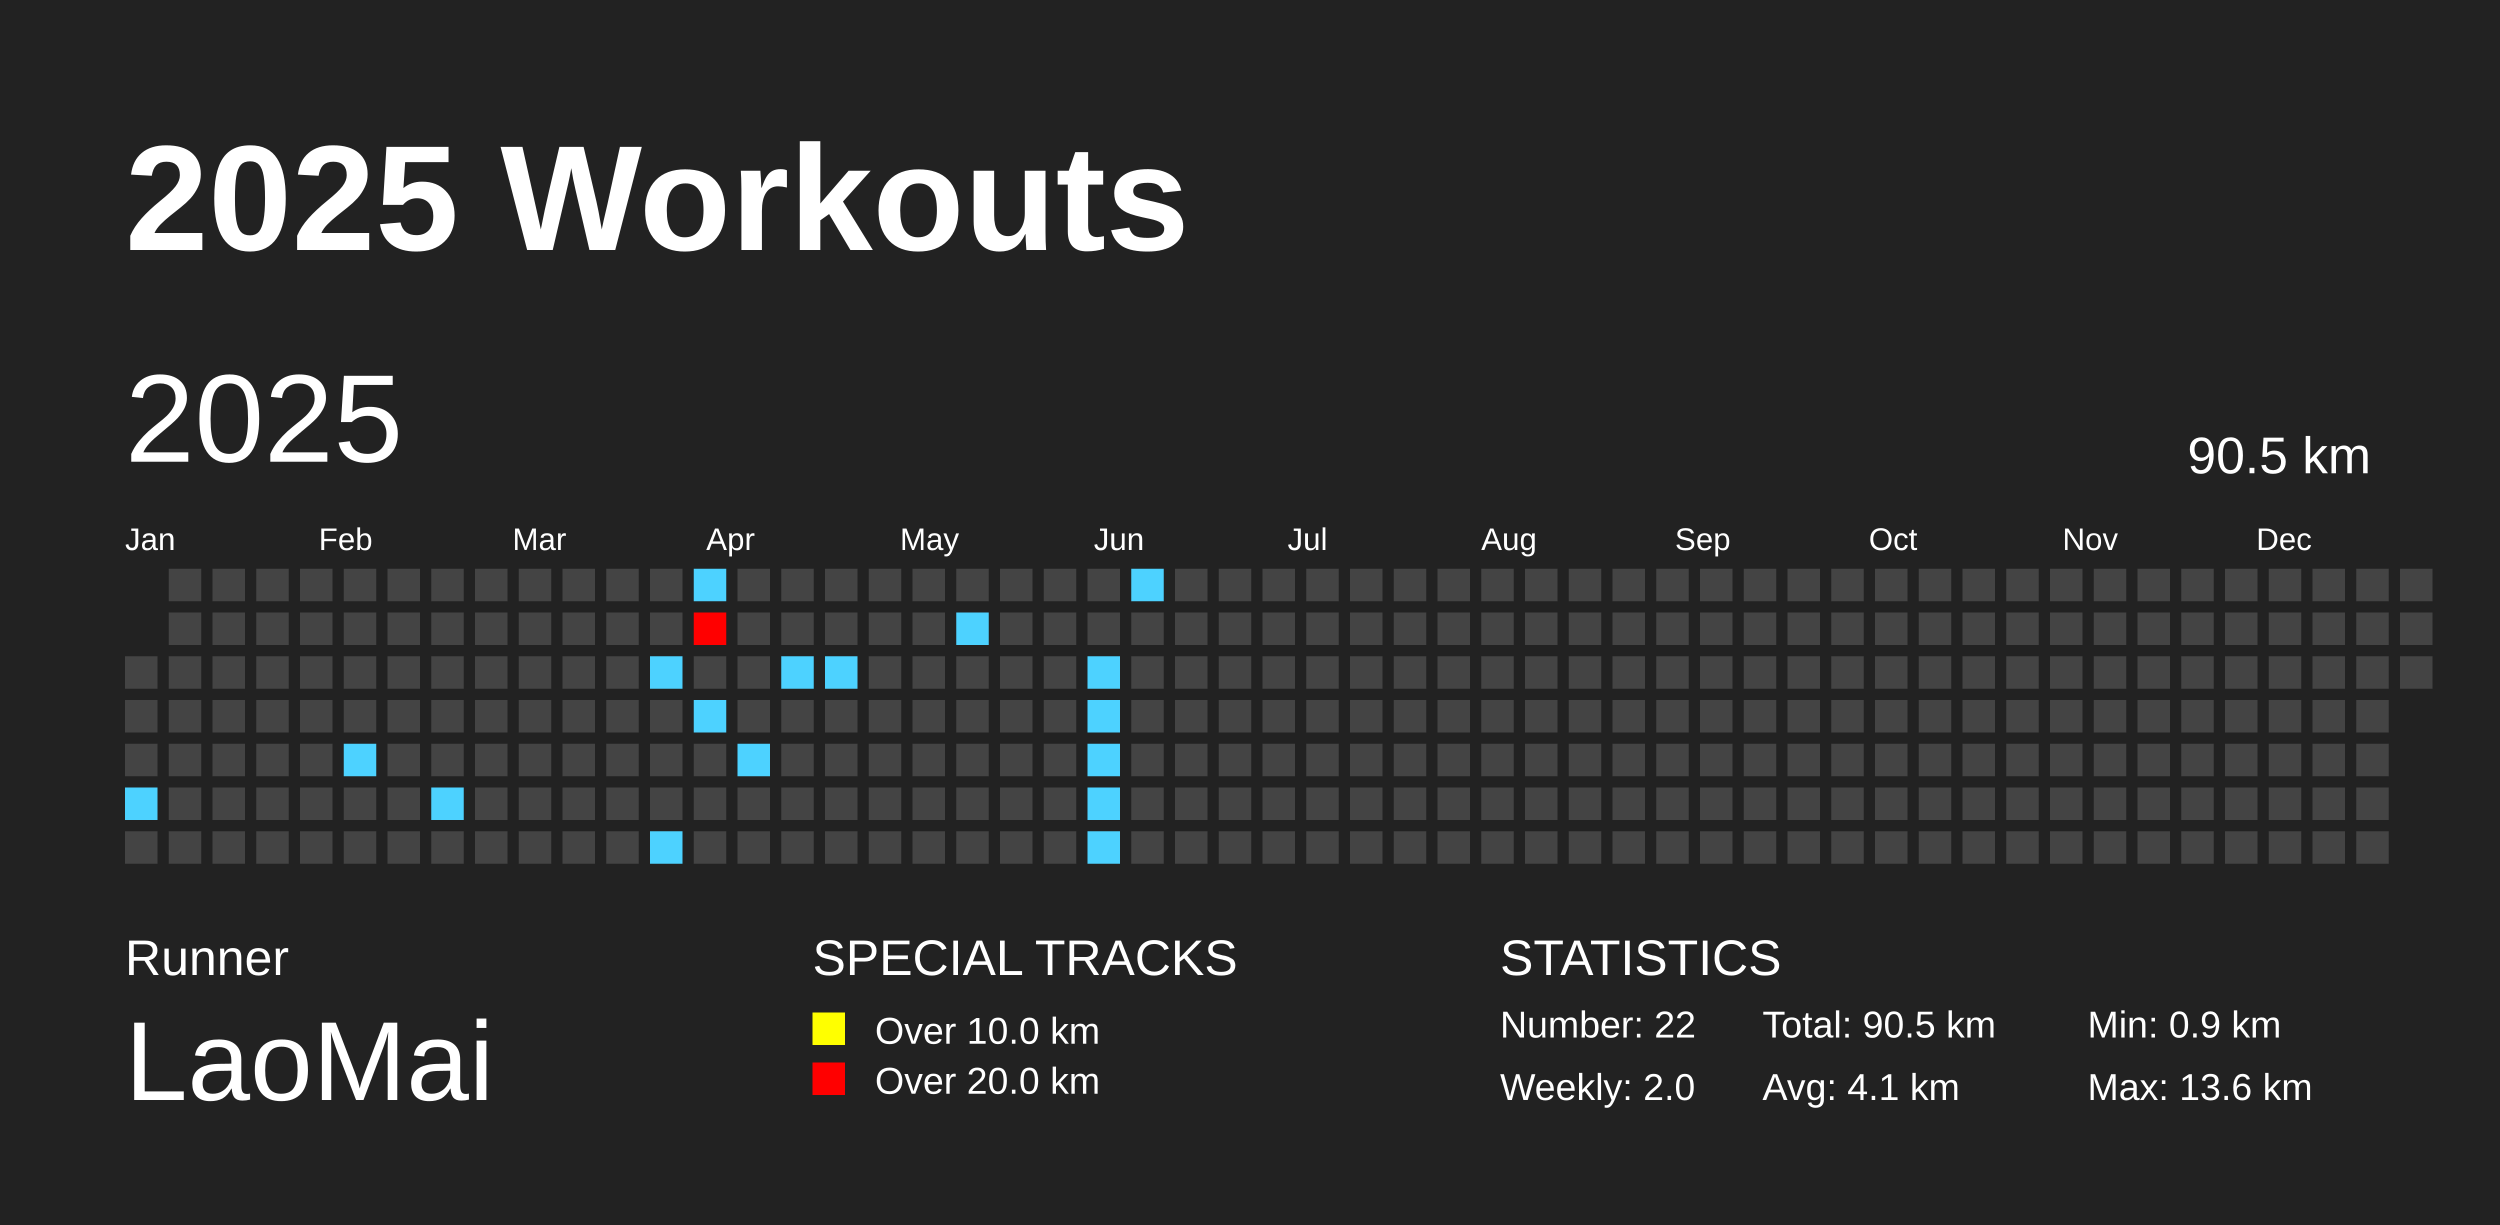
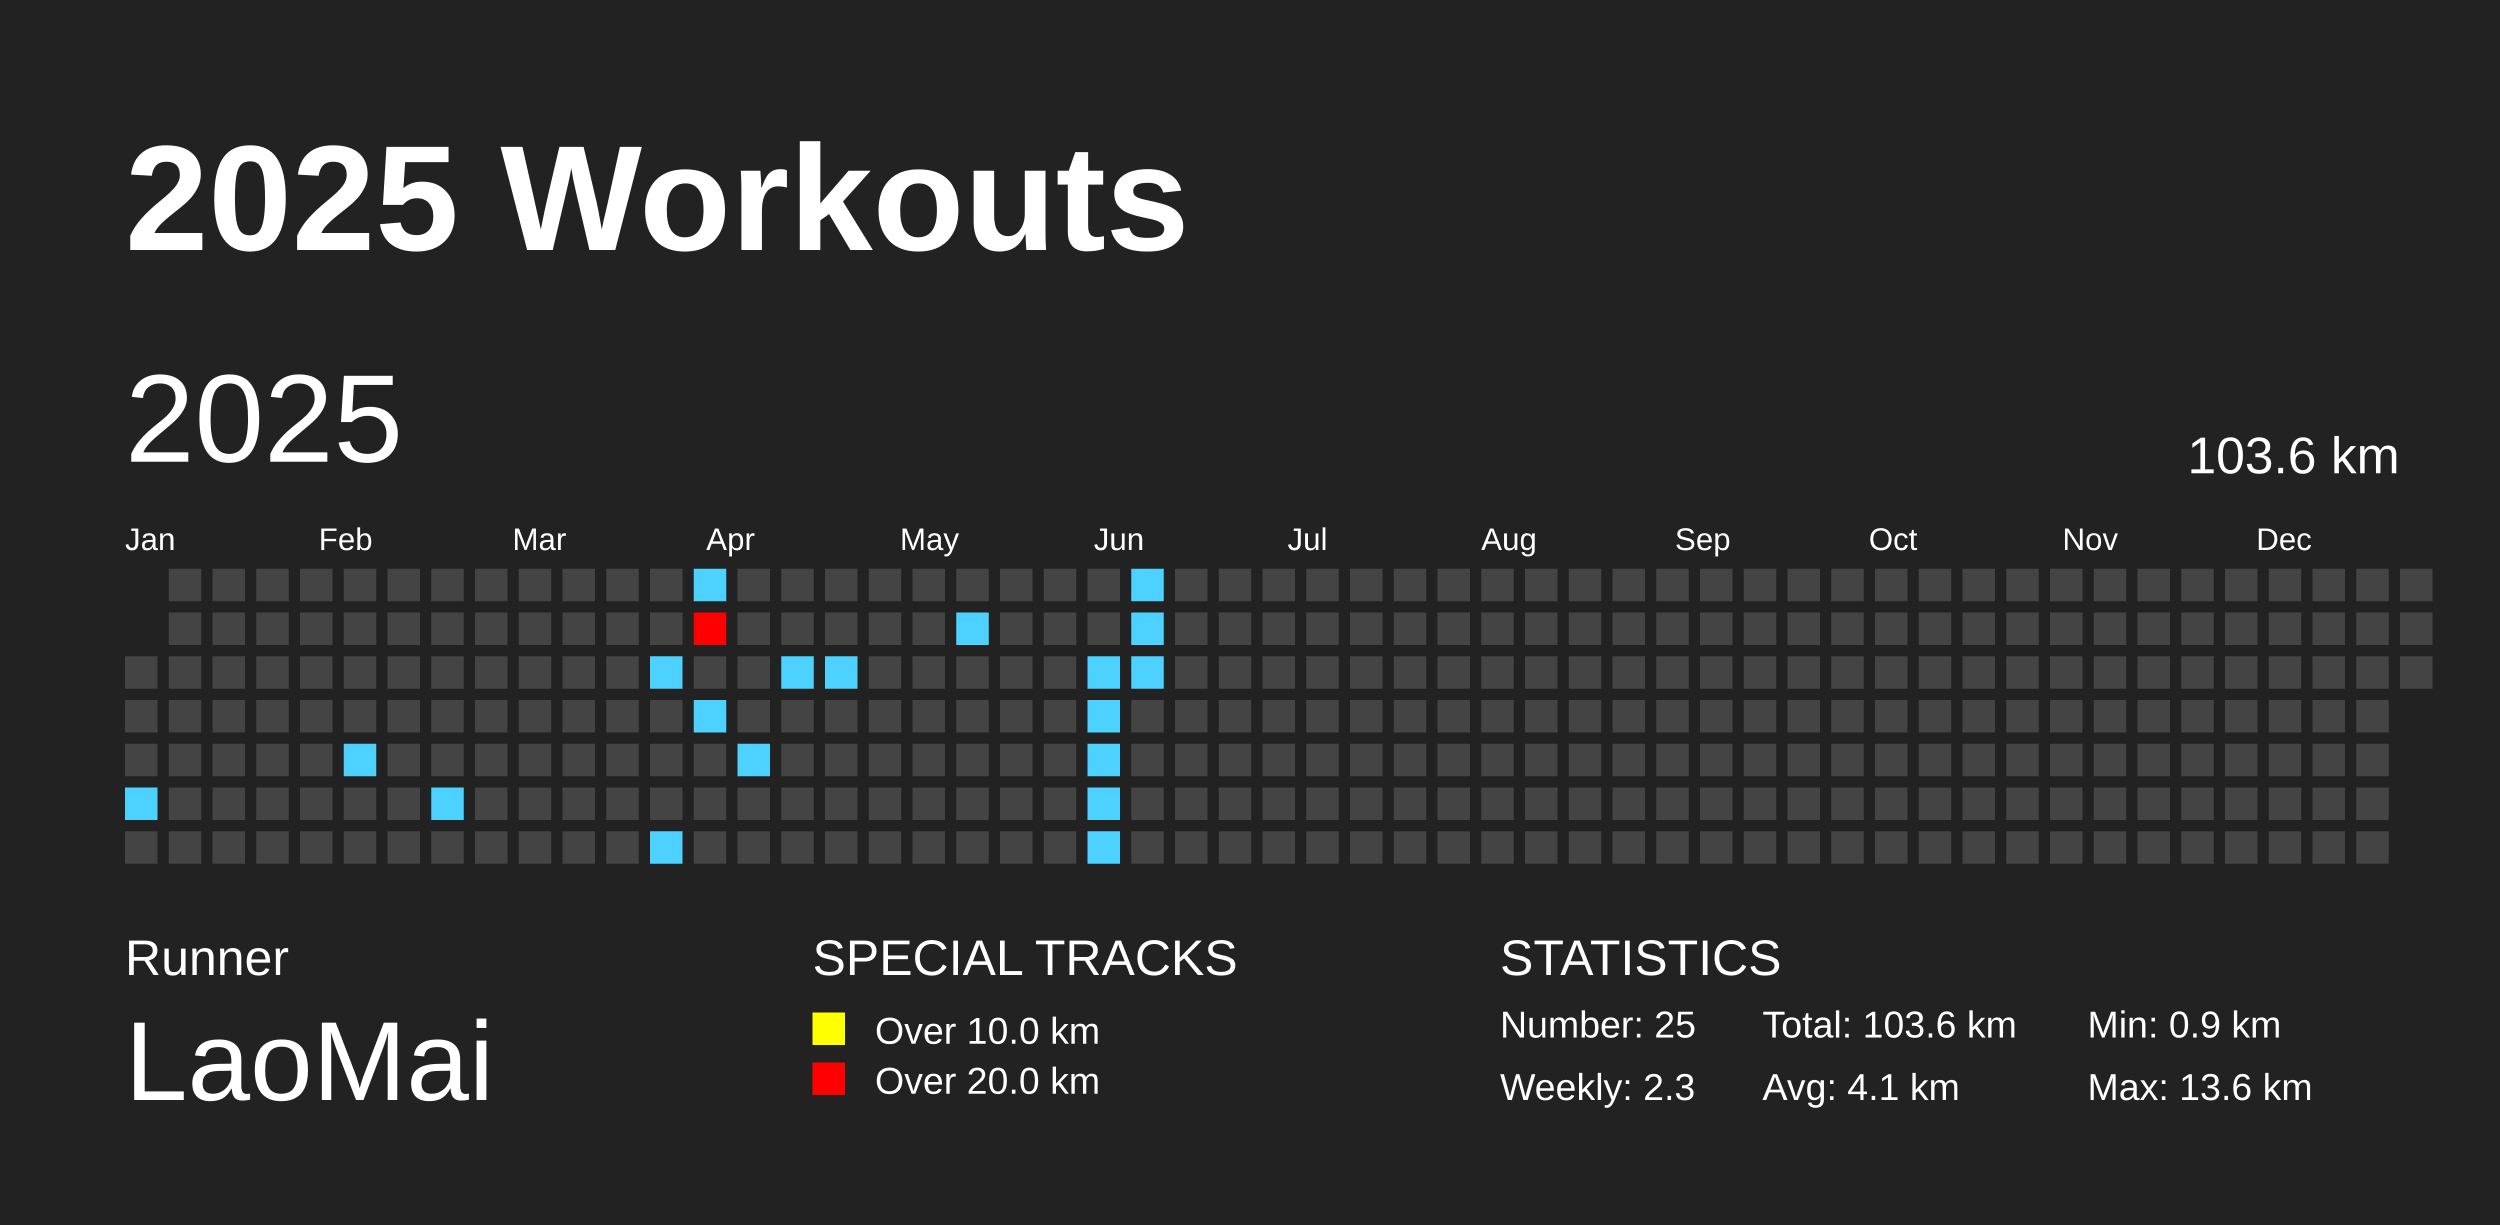
<svg xmlns="http://www.w3.org/2000/svg" baseProfile="full" height="98mm" version="1.1" viewBox="0,0,200,98" width="200mm">
  <defs />
  <rect fill="#222222" height="98" width="200" x="0" y="0" />
  <text fill="#FFFFFF" style="font-size:12px; font-family:Arial; font-weight:bold;" x="10" y="20">2025 Workouts</text>
  <text fill="#FFFFFF" style="font-size:4px; font-family:Arial" x="10" y="78">Runner</text>
  <text fill="#FFFFFF" style="font-size:9px; font-family:Arial" x="10" y="88">LaoMai</text>
  <text fill="#FFFFFF" style="font-size:4px; font-family:Arial" x="65" y="78">SPECIAL TRACKS</text>
  <rect fill="yellow" height="2.6" width="2.6" x="65" y="81" />
  <text fill="#FFFFFF" style="font-size:3px; font-family:Arial" x="70" y="83.5">Over 10.0 km</text>
  <rect fill="red" height="2.6" width="2.6" x="65" y="85" />
  <text fill="#FFFFFF" style="font-size:3px; font-family:Arial" x="70" y="87.5">Over 20.0 km</text>
  <text fill="#FFFFFF" style="font-size:4px; font-family:Arial" x="120" y="78">STATISTICS</text>
-   <text fill="#FFFFFF" style="font-size:3px; font-family:Arial" x="120" y="83">Number: 22</text>
-   <text fill="#FFFFFF" style="font-size:3px; font-family:Arial" x="120" y="88">Weekly: 2.0</text>
-   <text fill="#FFFFFF" style="font-size:3px; font-family:Arial" x="141" y="83">Total: 90.5 km</text>
+   <text fill="#FFFFFF" style="font-size:3px; font-family:Arial" x="120" y="83">Number: 25</text>
+   <text fill="#FFFFFF" style="font-size:3px; font-family:Arial" x="120" y="88">Weekly: 2.3</text>
+   <text fill="#FFFFFF" style="font-size:3px; font-family:Arial" x="141" y="83">Total: 103.6 km</text>
  <text fill="#FFFFFF" style="font-size:3px; font-family:Arial" x="141" y="88">Avg: 4.1 km</text>
  <text fill="#FFFFFF" style="font-size:3px; font-family:Arial" x="167" y="83">Min: 0.9 km</text>
  <text fill="#FFFFFF" style="font-size:3px; font-family:Arial" x="167" y="88">Max: 13.6 km</text>
  <text dominant-baseline="hanging" fill="#FFFFFF" style="font-size:10.0px; font-family:Arial;" x="10" y="30">2025</text>
-   <text dominant-baseline="hanging" fill="#FFFFFF" style="font-size:4.125px; font-family:Arial;" x="175" y="35">90.5 km</text>
+   <text dominant-baseline="hanging" fill="#FFFFFF" style="font-size:4.125px; font-family:Arial;" x="175" y="35">103.6 km</text>
  <text fill="#FFFFFF" style="font-size:2.5px; font-family:Arial" x="10.0" y="44">Jan</text>
  <text fill="#FFFFFF" style="font-size:2.5px; font-family:Arial" x="25.5" y="44">Feb</text>
  <text fill="#FFFFFF" style="font-size:2.5px; font-family:Arial" x="41.0" y="44">Mar</text>
  <text fill="#FFFFFF" style="font-size:2.5px; font-family:Arial" x="56.5" y="44">Apr</text>
  <text fill="#FFFFFF" style="font-size:2.5px; font-family:Arial" x="72.0" y="44">May</text>
  <text fill="#FFFFFF" style="font-size:2.5px; font-family:Arial" x="87.5" y="44">Jun</text>
  <text fill="#FFFFFF" style="font-size:2.5px; font-family:Arial" x="103.0" y="44">Jul</text>
  <text fill="#FFFFFF" style="font-size:2.5px; font-family:Arial" x="118.5" y="44">Aug</text>
  <text fill="#FFFFFF" style="font-size:2.5px; font-family:Arial" x="134.0" y="44">Sep</text>
  <text fill="#FFFFFF" style="font-size:2.5px; font-family:Arial" x="149.5" y="44">Oct</text>
  <text fill="#FFFFFF" style="font-size:2.5px; font-family:Arial" x="165.0" y="44">Nov</text>
  <text fill="#FFFFFF" style="font-size:2.5px; font-family:Arial" x="180.5" y="44">Dec</text>
  <rect fill="#444444" height="2.6" width="2.6" x="10.0" y="52.5" />
  <rect fill="#444444" height="2.6" width="2.6" x="10.0" y="56.0" />
  <rect fill="#444444" height="2.6" width="2.6" x="10.0" y="59.5" />
  <rect fill="#4DD2FF" height="2.6" width="2.6" x="10.0" y="63.0" />
  <rect fill="#444444" height="2.6" width="2.6" x="10.0" y="66.5" />
  <rect fill="#444444" height="2.6" width="2.6" x="13.5" y="45.5" />
  <rect fill="#444444" height="2.6" width="2.6" x="13.5" y="49.0" />
  <rect fill="#444444" height="2.6" width="2.6" x="13.5" y="52.5" />
  <rect fill="#444444" height="2.6" width="2.6" x="13.5" y="56.0" />
  <rect fill="#444444" height="2.6" width="2.6" x="13.5" y="59.5" />
  <rect fill="#444444" height="2.6" width="2.6" x="13.5" y="63.0" />
  <rect fill="#444444" height="2.6" width="2.6" x="13.5" y="66.5" />
  <rect fill="#444444" height="2.6" width="2.6" x="17.0" y="45.5" />
  <rect fill="#444444" height="2.6" width="2.6" x="17.0" y="49.0" />
  <rect fill="#444444" height="2.6" width="2.6" x="17.0" y="52.5" />
  <rect fill="#444444" height="2.6" width="2.6" x="17.0" y="56.0" />
  <rect fill="#444444" height="2.6" width="2.6" x="17.0" y="59.5" />
  <rect fill="#444444" height="2.6" width="2.6" x="17.0" y="63.0" />
  <rect fill="#444444" height="2.6" width="2.6" x="17.0" y="66.5" />
  <rect fill="#444444" height="2.6" width="2.6" x="20.5" y="45.5" />
  <rect fill="#444444" height="2.6" width="2.6" x="20.5" y="49.0" />
  <rect fill="#444444" height="2.6" width="2.6" x="20.5" y="52.5" />
  <rect fill="#444444" height="2.6" width="2.6" x="20.5" y="56.0" />
  <rect fill="#444444" height="2.6" width="2.6" x="20.5" y="59.5" />
  <rect fill="#444444" height="2.6" width="2.6" x="20.5" y="63.0" />
  <rect fill="#444444" height="2.6" width="2.6" x="20.5" y="66.5" />
  <rect fill="#444444" height="2.6" width="2.6" x="24.0" y="45.5" />
  <rect fill="#444444" height="2.6" width="2.6" x="24.0" y="49.0" />
  <rect fill="#444444" height="2.6" width="2.6" x="24.0" y="52.5" />
  <rect fill="#444444" height="2.6" width="2.6" x="24.0" y="56.0" />
  <rect fill="#444444" height="2.6" width="2.6" x="24.0" y="59.5" />
  <rect fill="#444444" height="2.6" width="2.6" x="24.0" y="63.0" />
  <rect fill="#444444" height="2.6" width="2.6" x="24.0" y="66.5" />
  <rect fill="#444444" height="2.6" width="2.6" x="27.5" y="45.5" />
  <rect fill="#444444" height="2.6" width="2.6" x="27.5" y="49.0" />
  <rect fill="#444444" height="2.6" width="2.6" x="27.5" y="52.5" />
  <rect fill="#444444" height="2.6" width="2.6" x="27.5" y="56.0" />
  <rect fill="#4DD2FF" height="2.6" width="2.6" x="27.5" y="59.5" />
  <rect fill="#444444" height="2.6" width="2.6" x="27.5" y="63.0" />
  <rect fill="#444444" height="2.6" width="2.6" x="27.5" y="66.5" />
  <rect fill="#444444" height="2.6" width="2.6" x="31.0" y="45.5" />
  <rect fill="#444444" height="2.6" width="2.6" x="31.0" y="49.0" />
  <rect fill="#444444" height="2.6" width="2.6" x="31.0" y="52.5" />
  <rect fill="#444444" height="2.6" width="2.6" x="31.0" y="56.0" />
  <rect fill="#444444" height="2.6" width="2.6" x="31.0" y="59.5" />
  <rect fill="#444444" height="2.6" width="2.6" x="31.0" y="63.0" />
  <rect fill="#444444" height="2.6" width="2.6" x="31.0" y="66.5" />
  <rect fill="#444444" height="2.6" width="2.6" x="34.5" y="45.5" />
  <rect fill="#444444" height="2.6" width="2.6" x="34.5" y="49.0" />
  <rect fill="#444444" height="2.6" width="2.6" x="34.5" y="52.5" />
  <rect fill="#444444" height="2.6" width="2.6" x="34.5" y="56.0" />
  <rect fill="#444444" height="2.6" width="2.6" x="34.5" y="59.5" />
  <rect fill="#4DD2FF" height="2.6" width="2.6" x="34.5" y="63.0" />
  <rect fill="#444444" height="2.6" width="2.6" x="34.5" y="66.5" />
  <rect fill="#444444" height="2.6" width="2.6" x="38.0" y="45.5" />
  <rect fill="#444444" height="2.6" width="2.6" x="38.0" y="49.0" />
  <rect fill="#444444" height="2.6" width="2.6" x="38.0" y="52.5" />
  <rect fill="#444444" height="2.6" width="2.6" x="38.0" y="56.0" />
  <rect fill="#444444" height="2.6" width="2.6" x="38.0" y="59.5" />
  <rect fill="#444444" height="2.6" width="2.6" x="38.0" y="63.0" />
  <rect fill="#444444" height="2.6" width="2.6" x="38.0" y="66.5" />
  <rect fill="#444444" height="2.6" width="2.6" x="41.5" y="45.5" />
  <rect fill="#444444" height="2.6" width="2.6" x="41.5" y="49.0" />
  <rect fill="#444444" height="2.6" width="2.6" x="41.5" y="52.5" />
  <rect fill="#444444" height="2.6" width="2.6" x="41.5" y="56.0" />
  <rect fill="#444444" height="2.6" width="2.6" x="41.5" y="59.5" />
  <rect fill="#444444" height="2.6" width="2.6" x="41.5" y="63.0" />
  <rect fill="#444444" height="2.6" width="2.6" x="41.5" y="66.5" />
  <rect fill="#444444" height="2.6" width="2.6" x="45.0" y="45.5" />
  <rect fill="#444444" height="2.6" width="2.6" x="45.0" y="49.0" />
  <rect fill="#444444" height="2.6" width="2.6" x="45.0" y="52.5" />
  <rect fill="#444444" height="2.6" width="2.6" x="45.0" y="56.0" />
  <rect fill="#444444" height="2.6" width="2.6" x="45.0" y="59.5" />
  <rect fill="#444444" height="2.6" width="2.6" x="45.0" y="63.0" />
  <rect fill="#444444" height="2.6" width="2.6" x="45.0" y="66.5" />
  <rect fill="#444444" height="2.6" width="2.6" x="48.5" y="45.5" />
  <rect fill="#444444" height="2.6" width="2.6" x="48.5" y="49.0" />
  <rect fill="#444444" height="2.6" width="2.6" x="48.5" y="52.5" />
  <rect fill="#444444" height="2.6" width="2.6" x="48.5" y="56.0" />
  <rect fill="#444444" height="2.6" width="2.6" x="48.5" y="59.5" />
  <rect fill="#444444" height="2.6" width="2.6" x="48.5" y="63.0" />
  <rect fill="#444444" height="2.6" width="2.6" x="48.5" y="66.5" />
  <rect fill="#444444" height="2.6" width="2.6" x="52.0" y="45.5" />
  <rect fill="#444444" height="2.6" width="2.6" x="52.0" y="49.0" />
  <rect fill="#4DD2FF" height="2.6" width="2.6" x="52.0" y="52.5" />
  <rect fill="#444444" height="2.6" width="2.6" x="52.0" y="56.0" />
  <rect fill="#444444" height="2.6" width="2.6" x="52.0" y="59.5" />
  <rect fill="#444444" height="2.6" width="2.6" x="52.0" y="63.0" />
  <rect fill="#4DD2FF" height="2.6" width="2.6" x="52.0" y="66.5" />
  <rect fill="#4DD2FF" height="2.6" width="2.6" x="55.5" y="45.5" />
  <rect fill="red" height="2.6" width="2.6" x="55.5" y="49.0" />
  <rect fill="#444444" height="2.6" width="2.6" x="55.5" y="52.5" />
  <rect fill="#4DD2FF" height="2.6" width="2.6" x="55.5" y="56.0" />
  <rect fill="#444444" height="2.6" width="2.6" x="55.5" y="59.5" />
  <rect fill="#444444" height="2.6" width="2.6" x="55.5" y="63.0" />
  <rect fill="#444444" height="2.6" width="2.6" x="55.5" y="66.5" />
  <rect fill="#444444" height="2.6" width="2.6" x="59.0" y="45.5" />
  <rect fill="#444444" height="2.6" width="2.6" x="59.0" y="49.0" />
  <rect fill="#444444" height="2.6" width="2.6" x="59.0" y="52.5" />
  <rect fill="#444444" height="2.6" width="2.6" x="59.0" y="56.0" />
  <rect fill="#4DD2FF" height="2.6" width="2.6" x="59.0" y="59.5" />
  <rect fill="#444444" height="2.6" width="2.6" x="59.0" y="63.0" />
  <rect fill="#444444" height="2.6" width="2.6" x="59.0" y="66.5" />
  <rect fill="#444444" height="2.6" width="2.6" x="62.5" y="45.5" />
  <rect fill="#444444" height="2.6" width="2.6" x="62.5" y="49.0" />
  <rect fill="#4DD2FF" height="2.6" width="2.6" x="62.5" y="52.5" />
  <rect fill="#444444" height="2.6" width="2.6" x="62.5" y="56.0" />
  <rect fill="#444444" height="2.6" width="2.6" x="62.5" y="59.5" />
  <rect fill="#444444" height="2.6" width="2.6" x="62.5" y="63.0" />
  <rect fill="#444444" height="2.6" width="2.6" x="62.5" y="66.5" />
  <rect fill="#444444" height="2.6" width="2.6" x="66.0" y="45.5" />
  <rect fill="#444444" height="2.6" width="2.6" x="66.0" y="49.0" />
  <rect fill="#4DD2FF" height="2.6" width="2.6" x="66.0" y="52.5" />
  <rect fill="#444444" height="2.6" width="2.6" x="66.0" y="56.0" />
  <rect fill="#444444" height="2.6" width="2.6" x="66.0" y="59.5" />
  <rect fill="#444444" height="2.6" width="2.6" x="66.0" y="63.0" />
  <rect fill="#444444" height="2.6" width="2.6" x="66.0" y="66.5" />
  <rect fill="#444444" height="2.6" width="2.6" x="69.5" y="45.5" />
  <rect fill="#444444" height="2.6" width="2.6" x="69.5" y="49.0" />
  <rect fill="#444444" height="2.6" width="2.6" x="69.5" y="52.5" />
  <rect fill="#444444" height="2.6" width="2.6" x="69.5" y="56.0" />
  <rect fill="#444444" height="2.6" width="2.6" x="69.5" y="59.5" />
  <rect fill="#444444" height="2.6" width="2.6" x="69.5" y="63.0" />
  <rect fill="#444444" height="2.6" width="2.6" x="69.5" y="66.5" />
  <rect fill="#444444" height="2.6" width="2.6" x="73.0" y="45.5" />
  <rect fill="#444444" height="2.6" width="2.6" x="73.0" y="49.0" />
  <rect fill="#444444" height="2.6" width="2.6" x="73.0" y="52.5" />
  <rect fill="#444444" height="2.6" width="2.6" x="73.0" y="56.0" />
  <rect fill="#444444" height="2.6" width="2.6" x="73.0" y="59.5" />
  <rect fill="#444444" height="2.6" width="2.6" x="73.0" y="63.0" />
  <rect fill="#444444" height="2.6" width="2.6" x="73.0" y="66.5" />
  <rect fill="#444444" height="2.6" width="2.6" x="76.5" y="45.5" />
  <rect fill="#4DD2FF" height="2.6" width="2.6" x="76.5" y="49.0" />
  <rect fill="#444444" height="2.6" width="2.6" x="76.5" y="52.5" />
  <rect fill="#444444" height="2.6" width="2.6" x="76.5" y="56.0" />
  <rect fill="#444444" height="2.6" width="2.6" x="76.5" y="59.5" />
  <rect fill="#444444" height="2.6" width="2.6" x="76.5" y="63.0" />
  <rect fill="#444444" height="2.6" width="2.6" x="76.5" y="66.5" />
  <rect fill="#444444" height="2.6" width="2.6" x="80.0" y="45.5" />
  <rect fill="#444444" height="2.6" width="2.6" x="80.0" y="49.0" />
  <rect fill="#444444" height="2.6" width="2.6" x="80.0" y="52.5" />
  <rect fill="#444444" height="2.6" width="2.6" x="80.0" y="56.0" />
  <rect fill="#444444" height="2.6" width="2.6" x="80.0" y="59.5" />
  <rect fill="#444444" height="2.6" width="2.6" x="80.0" y="63.0" />
  <rect fill="#444444" height="2.6" width="2.6" x="80.0" y="66.5" />
  <rect fill="#444444" height="2.6" width="2.6" x="83.5" y="45.5" />
  <rect fill="#444444" height="2.6" width="2.6" x="83.5" y="49.0" />
  <rect fill="#444444" height="2.6" width="2.6" x="83.5" y="52.5" />
  <rect fill="#444444" height="2.6" width="2.6" x="83.5" y="56.0" />
  <rect fill="#444444" height="2.6" width="2.6" x="83.5" y="59.5" />
  <rect fill="#444444" height="2.6" width="2.6" x="83.5" y="63.0" />
  <rect fill="#444444" height="2.6" width="2.6" x="83.5" y="66.5" />
  <rect fill="#444444" height="2.6" width="2.6" x="87.0" y="45.5" />
  <rect fill="#444444" height="2.6" width="2.6" x="87.0" y="49.0" />
  <rect fill="#4DD2FF" height="2.6" width="2.6" x="87.0" y="52.5" />
  <rect fill="#4DD2FF" height="2.6" width="2.6" x="87.0" y="56.0" />
  <rect fill="#4DD2FF" height="2.6" width="2.6" x="87.0" y="59.5" />
  <rect fill="#4DD2FF" height="2.6" width="2.6" x="87.0" y="63.0" />
  <rect fill="#4DD2FF" height="2.6" width="2.6" x="87.0" y="66.5" />
  <rect fill="#4DD2FF" height="2.6" width="2.6" x="90.5" y="45.5" />
-   <rect fill="#444444" height="2.6" width="2.6" x="90.5" y="49.0" />
-   <rect fill="#444444" height="2.6" width="2.6" x="90.5" y="52.5" />
+   <rect fill="#4DD2FF" height="2.6" width="2.6" x="90.5" y="49.0" />
+   <rect fill="#4DD2FF" height="2.6" width="2.6" x="90.5" y="52.5" />
  <rect fill="#444444" height="2.6" width="2.6" x="90.5" y="56.0" />
  <rect fill="#444444" height="2.6" width="2.6" x="90.5" y="59.5" />
  <rect fill="#444444" height="2.6" width="2.6" x="90.5" y="63.0" />
  <rect fill="#444444" height="2.6" width="2.6" x="90.5" y="66.5" />
  <rect fill="#444444" height="2.6" width="2.6" x="94.0" y="45.5" />
  <rect fill="#444444" height="2.6" width="2.6" x="94.0" y="49.0" />
  <rect fill="#444444" height="2.6" width="2.6" x="94.0" y="52.5" />
  <rect fill="#444444" height="2.6" width="2.6" x="94.0" y="56.0" />
  <rect fill="#444444" height="2.6" width="2.6" x="94.0" y="59.5" />
  <rect fill="#444444" height="2.6" width="2.6" x="94.0" y="63.0" />
  <rect fill="#444444" height="2.6" width="2.6" x="94.0" y="66.5" />
  <rect fill="#444444" height="2.6" width="2.6" x="97.5" y="45.5" />
  <rect fill="#444444" height="2.6" width="2.6" x="97.5" y="49.0" />
  <rect fill="#444444" height="2.6" width="2.6" x="97.5" y="52.5" />
  <rect fill="#444444" height="2.6" width="2.6" x="97.5" y="56.0" />
  <rect fill="#444444" height="2.6" width="2.6" x="97.5" y="59.5" />
  <rect fill="#444444" height="2.6" width="2.6" x="97.5" y="63.0" />
  <rect fill="#444444" height="2.6" width="2.6" x="97.5" y="66.5" />
  <rect fill="#444444" height="2.6" width="2.6" x="101.0" y="45.5" />
  <rect fill="#444444" height="2.6" width="2.6" x="101.0" y="49.0" />
  <rect fill="#444444" height="2.6" width="2.6" x="101.0" y="52.5" />
  <rect fill="#444444" height="2.6" width="2.6" x="101.0" y="56.0" />
  <rect fill="#444444" height="2.6" width="2.6" x="101.0" y="59.5" />
  <rect fill="#444444" height="2.6" width="2.6" x="101.0" y="63.0" />
  <rect fill="#444444" height="2.6" width="2.6" x="101.0" y="66.5" />
  <rect fill="#444444" height="2.6" width="2.6" x="104.5" y="45.5" />
  <rect fill="#444444" height="2.6" width="2.6" x="104.5" y="49.0" />
  <rect fill="#444444" height="2.6" width="2.6" x="104.5" y="52.5" />
  <rect fill="#444444" height="2.6" width="2.6" x="104.5" y="56.0" />
  <rect fill="#444444" height="2.6" width="2.6" x="104.5" y="59.5" />
  <rect fill="#444444" height="2.6" width="2.6" x="104.5" y="63.0" />
  <rect fill="#444444" height="2.6" width="2.6" x="104.5" y="66.5" />
  <rect fill="#444444" height="2.6" width="2.6" x="108.0" y="45.5" />
  <rect fill="#444444" height="2.6" width="2.6" x="108.0" y="49.0" />
  <rect fill="#444444" height="2.6" width="2.6" x="108.0" y="52.5" />
  <rect fill="#444444" height="2.6" width="2.6" x="108.0" y="56.0" />
  <rect fill="#444444" height="2.6" width="2.6" x="108.0" y="59.5" />
  <rect fill="#444444" height="2.6" width="2.6" x="108.0" y="63.0" />
  <rect fill="#444444" height="2.6" width="2.6" x="108.0" y="66.5" />
  <rect fill="#444444" height="2.6" width="2.6" x="111.5" y="45.5" />
  <rect fill="#444444" height="2.6" width="2.6" x="111.5" y="49.0" />
  <rect fill="#444444" height="2.6" width="2.6" x="111.5" y="52.5" />
  <rect fill="#444444" height="2.6" width="2.6" x="111.5" y="56.0" />
  <rect fill="#444444" height="2.6" width="2.6" x="111.5" y="59.5" />
  <rect fill="#444444" height="2.6" width="2.6" x="111.5" y="63.0" />
  <rect fill="#444444" height="2.6" width="2.6" x="111.5" y="66.5" />
  <rect fill="#444444" height="2.6" width="2.6" x="115.0" y="45.5" />
  <rect fill="#444444" height="2.6" width="2.6" x="115.0" y="49.0" />
  <rect fill="#444444" height="2.6" width="2.6" x="115.0" y="52.5" />
  <rect fill="#444444" height="2.6" width="2.6" x="115.0" y="56.0" />
  <rect fill="#444444" height="2.6" width="2.6" x="115.0" y="59.5" />
  <rect fill="#444444" height="2.6" width="2.6" x="115.0" y="63.0" />
  <rect fill="#444444" height="2.6" width="2.6" x="115.0" y="66.5" />
  <rect fill="#444444" height="2.6" width="2.6" x="118.5" y="45.5" />
  <rect fill="#444444" height="2.6" width="2.6" x="118.5" y="49.0" />
  <rect fill="#444444" height="2.6" width="2.6" x="118.5" y="52.5" />
  <rect fill="#444444" height="2.6" width="2.6" x="118.5" y="56.0" />
  <rect fill="#444444" height="2.6" width="2.6" x="118.5" y="59.5" />
  <rect fill="#444444" height="2.6" width="2.6" x="118.5" y="63.0" />
  <rect fill="#444444" height="2.6" width="2.6" x="118.5" y="66.5" />
  <rect fill="#444444" height="2.6" width="2.6" x="122.0" y="45.5" />
  <rect fill="#444444" height="2.6" width="2.6" x="122.0" y="49.0" />
  <rect fill="#444444" height="2.6" width="2.6" x="122.0" y="52.5" />
  <rect fill="#444444" height="2.6" width="2.6" x="122.0" y="56.0" />
  <rect fill="#444444" height="2.6" width="2.6" x="122.0" y="59.5" />
  <rect fill="#444444" height="2.6" width="2.6" x="122.0" y="63.0" />
  <rect fill="#444444" height="2.6" width="2.6" x="122.0" y="66.5" />
  <rect fill="#444444" height="2.6" width="2.6" x="125.5" y="45.5" />
  <rect fill="#444444" height="2.6" width="2.6" x="125.5" y="49.0" />
  <rect fill="#444444" height="2.6" width="2.6" x="125.5" y="52.5" />
  <rect fill="#444444" height="2.6" width="2.6" x="125.5" y="56.0" />
  <rect fill="#444444" height="2.6" width="2.6" x="125.5" y="59.5" />
  <rect fill="#444444" height="2.6" width="2.6" x="125.5" y="63.0" />
  <rect fill="#444444" height="2.6" width="2.6" x="125.5" y="66.5" />
  <rect fill="#444444" height="2.6" width="2.6" x="129.0" y="45.5" />
  <rect fill="#444444" height="2.6" width="2.6" x="129.0" y="49.0" />
  <rect fill="#444444" height="2.6" width="2.6" x="129.0" y="52.5" />
  <rect fill="#444444" height="2.6" width="2.6" x="129.0" y="56.0" />
  <rect fill="#444444" height="2.6" width="2.6" x="129.0" y="59.5" />
  <rect fill="#444444" height="2.6" width="2.6" x="129.0" y="63.0" />
  <rect fill="#444444" height="2.6" width="2.6" x="129.0" y="66.5" />
  <rect fill="#444444" height="2.6" width="2.6" x="132.5" y="45.5" />
  <rect fill="#444444" height="2.6" width="2.6" x="132.5" y="49.0" />
  <rect fill="#444444" height="2.6" width="2.6" x="132.5" y="52.5" />
  <rect fill="#444444" height="2.6" width="2.6" x="132.5" y="56.0" />
  <rect fill="#444444" height="2.6" width="2.6" x="132.5" y="59.5" />
  <rect fill="#444444" height="2.6" width="2.6" x="132.5" y="63.0" />
  <rect fill="#444444" height="2.6" width="2.6" x="132.5" y="66.5" />
  <rect fill="#444444" height="2.6" width="2.6" x="136.0" y="45.5" />
  <rect fill="#444444" height="2.6" width="2.6" x="136.0" y="49.0" />
  <rect fill="#444444" height="2.6" width="2.6" x="136.0" y="52.5" />
  <rect fill="#444444" height="2.6" width="2.6" x="136.0" y="56.0" />
  <rect fill="#444444" height="2.6" width="2.6" x="136.0" y="59.5" />
  <rect fill="#444444" height="2.6" width="2.6" x="136.0" y="63.0" />
  <rect fill="#444444" height="2.6" width="2.6" x="136.0" y="66.5" />
  <rect fill="#444444" height="2.6" width="2.6" x="139.5" y="45.5" />
  <rect fill="#444444" height="2.6" width="2.6" x="139.5" y="49.0" />
  <rect fill="#444444" height="2.6" width="2.6" x="139.5" y="52.5" />
  <rect fill="#444444" height="2.6" width="2.6" x="139.5" y="56.0" />
  <rect fill="#444444" height="2.6" width="2.6" x="139.5" y="59.5" />
  <rect fill="#444444" height="2.6" width="2.6" x="139.5" y="63.0" />
  <rect fill="#444444" height="2.6" width="2.6" x="139.5" y="66.5" />
  <rect fill="#444444" height="2.6" width="2.6" x="143.0" y="45.5" />
  <rect fill="#444444" height="2.6" width="2.6" x="143.0" y="49.0" />
  <rect fill="#444444" height="2.6" width="2.6" x="143.0" y="52.5" />
  <rect fill="#444444" height="2.6" width="2.6" x="143.0" y="56.0" />
  <rect fill="#444444" height="2.6" width="2.6" x="143.0" y="59.5" />
  <rect fill="#444444" height="2.6" width="2.6" x="143.0" y="63.0" />
  <rect fill="#444444" height="2.6" width="2.6" x="143.0" y="66.5" />
  <rect fill="#444444" height="2.6" width="2.6" x="146.5" y="45.5" />
  <rect fill="#444444" height="2.6" width="2.6" x="146.5" y="49.0" />
  <rect fill="#444444" height="2.6" width="2.6" x="146.5" y="52.5" />
  <rect fill="#444444" height="2.6" width="2.6" x="146.5" y="56.0" />
  <rect fill="#444444" height="2.6" width="2.6" x="146.5" y="59.5" />
  <rect fill="#444444" height="2.6" width="2.6" x="146.5" y="63.0" />
  <rect fill="#444444" height="2.6" width="2.6" x="146.5" y="66.5" />
  <rect fill="#444444" height="2.6" width="2.6" x="150.0" y="45.5" />
  <rect fill="#444444" height="2.6" width="2.6" x="150.0" y="49.0" />
  <rect fill="#444444" height="2.6" width="2.6" x="150.0" y="52.5" />
  <rect fill="#444444" height="2.6" width="2.6" x="150.0" y="56.0" />
  <rect fill="#444444" height="2.6" width="2.6" x="150.0" y="59.5" />
  <rect fill="#444444" height="2.6" width="2.6" x="150.0" y="63.0" />
  <rect fill="#444444" height="2.6" width="2.6" x="150.0" y="66.5" />
  <rect fill="#444444" height="2.6" width="2.6" x="153.5" y="45.5" />
  <rect fill="#444444" height="2.6" width="2.6" x="153.5" y="49.0" />
  <rect fill="#444444" height="2.6" width="2.6" x="153.5" y="52.5" />
  <rect fill="#444444" height="2.6" width="2.6" x="153.5" y="56.0" />
  <rect fill="#444444" height="2.6" width="2.6" x="153.5" y="59.5" />
  <rect fill="#444444" height="2.6" width="2.6" x="153.5" y="63.0" />
  <rect fill="#444444" height="2.6" width="2.6" x="153.5" y="66.5" />
  <rect fill="#444444" height="2.6" width="2.6" x="157.0" y="45.5" />
  <rect fill="#444444" height="2.6" width="2.6" x="157.0" y="49.0" />
  <rect fill="#444444" height="2.6" width="2.6" x="157.0" y="52.5" />
  <rect fill="#444444" height="2.6" width="2.6" x="157.0" y="56.0" />
  <rect fill="#444444" height="2.6" width="2.6" x="157.0" y="59.5" />
  <rect fill="#444444" height="2.6" width="2.6" x="157.0" y="63.0" />
  <rect fill="#444444" height="2.6" width="2.6" x="157.0" y="66.5" />
  <rect fill="#444444" height="2.6" width="2.6" x="160.5" y="45.5" />
  <rect fill="#444444" height="2.6" width="2.6" x="160.5" y="49.0" />
  <rect fill="#444444" height="2.6" width="2.6" x="160.5" y="52.5" />
  <rect fill="#444444" height="2.6" width="2.6" x="160.5" y="56.0" />
  <rect fill="#444444" height="2.6" width="2.6" x="160.5" y="59.5" />
  <rect fill="#444444" height="2.6" width="2.6" x="160.5" y="63.0" />
  <rect fill="#444444" height="2.6" width="2.6" x="160.5" y="66.5" />
  <rect fill="#444444" height="2.6" width="2.6" x="164.0" y="45.5" />
  <rect fill="#444444" height="2.6" width="2.6" x="164.0" y="49.0" />
  <rect fill="#444444" height="2.6" width="2.6" x="164.0" y="52.5" />
  <rect fill="#444444" height="2.6" width="2.6" x="164.0" y="56.0" />
  <rect fill="#444444" height="2.6" width="2.6" x="164.0" y="59.5" />
  <rect fill="#444444" height="2.6" width="2.6" x="164.0" y="63.0" />
  <rect fill="#444444" height="2.6" width="2.6" x="164.0" y="66.5" />
  <rect fill="#444444" height="2.6" width="2.6" x="167.5" y="45.5" />
  <rect fill="#444444" height="2.6" width="2.6" x="167.5" y="49.0" />
  <rect fill="#444444" height="2.6" width="2.6" x="167.5" y="52.5" />
  <rect fill="#444444" height="2.6" width="2.6" x="167.5" y="56.0" />
  <rect fill="#444444" height="2.6" width="2.6" x="167.5" y="59.5" />
  <rect fill="#444444" height="2.6" width="2.6" x="167.5" y="63.0" />
  <rect fill="#444444" height="2.6" width="2.6" x="167.5" y="66.5" />
  <rect fill="#444444" height="2.6" width="2.6" x="171.0" y="45.5" />
  <rect fill="#444444" height="2.6" width="2.6" x="171.0" y="49.0" />
  <rect fill="#444444" height="2.6" width="2.6" x="171.0" y="52.5" />
  <rect fill="#444444" height="2.6" width="2.6" x="171.0" y="56.0" />
  <rect fill="#444444" height="2.6" width="2.6" x="171.0" y="59.5" />
  <rect fill="#444444" height="2.6" width="2.6" x="171.0" y="63.0" />
  <rect fill="#444444" height="2.6" width="2.6" x="171.0" y="66.5" />
  <rect fill="#444444" height="2.6" width="2.6" x="174.5" y="45.5" />
  <rect fill="#444444" height="2.6" width="2.6" x="174.5" y="49.0" />
  <rect fill="#444444" height="2.6" width="2.6" x="174.5" y="52.5" />
  <rect fill="#444444" height="2.6" width="2.6" x="174.5" y="56.0" />
  <rect fill="#444444" height="2.6" width="2.6" x="174.5" y="59.5" />
  <rect fill="#444444" height="2.6" width="2.6" x="174.5" y="63.0" />
  <rect fill="#444444" height="2.6" width="2.6" x="174.5" y="66.5" />
  <rect fill="#444444" height="2.6" width="2.6" x="178.0" y="45.5" />
  <rect fill="#444444" height="2.6" width="2.6" x="178.0" y="49.0" />
  <rect fill="#444444" height="2.6" width="2.6" x="178.0" y="52.5" />
  <rect fill="#444444" height="2.6" width="2.6" x="178.0" y="56.0" />
  <rect fill="#444444" height="2.6" width="2.6" x="178.0" y="59.5" />
  <rect fill="#444444" height="2.6" width="2.6" x="178.0" y="63.0" />
  <rect fill="#444444" height="2.6" width="2.6" x="178.0" y="66.5" />
  <rect fill="#444444" height="2.6" width="2.6" x="181.5" y="45.5" />
  <rect fill="#444444" height="2.6" width="2.6" x="181.5" y="49.0" />
  <rect fill="#444444" height="2.6" width="2.6" x="181.5" y="52.5" />
  <rect fill="#444444" height="2.6" width="2.6" x="181.5" y="56.0" />
  <rect fill="#444444" height="2.6" width="2.6" x="181.5" y="59.5" />
  <rect fill="#444444" height="2.6" width="2.6" x="181.5" y="63.0" />
  <rect fill="#444444" height="2.6" width="2.6" x="181.5" y="66.5" />
  <rect fill="#444444" height="2.6" width="2.6" x="185.0" y="45.5" />
  <rect fill="#444444" height="2.6" width="2.6" x="185.0" y="49.0" />
  <rect fill="#444444" height="2.6" width="2.6" x="185.0" y="52.5" />
  <rect fill="#444444" height="2.6" width="2.6" x="185.0" y="56.0" />
  <rect fill="#444444" height="2.6" width="2.6" x="185.0" y="59.5" />
  <rect fill="#444444" height="2.6" width="2.6" x="185.0" y="63.0" />
  <rect fill="#444444" height="2.6" width="2.6" x="185.0" y="66.5" />
  <rect fill="#444444" height="2.6" width="2.6" x="188.5" y="45.5" />
  <rect fill="#444444" height="2.6" width="2.6" x="188.5" y="49.0" />
  <rect fill="#444444" height="2.6" width="2.6" x="188.5" y="52.5" />
  <rect fill="#444444" height="2.6" width="2.6" x="188.5" y="56.0" />
  <rect fill="#444444" height="2.6" width="2.6" x="188.5" y="59.5" />
  <rect fill="#444444" height="2.6" width="2.6" x="188.5" y="63.0" />
  <rect fill="#444444" height="2.6" width="2.6" x="188.5" y="66.5" />
  <rect fill="#444444" height="2.6" width="2.6" x="192.0" y="45.5" />
  <rect fill="#444444" height="2.6" width="2.6" x="192.0" y="49.0" />
  <rect fill="#444444" height="2.6" width="2.6" x="192.0" y="52.5" />
</svg>
